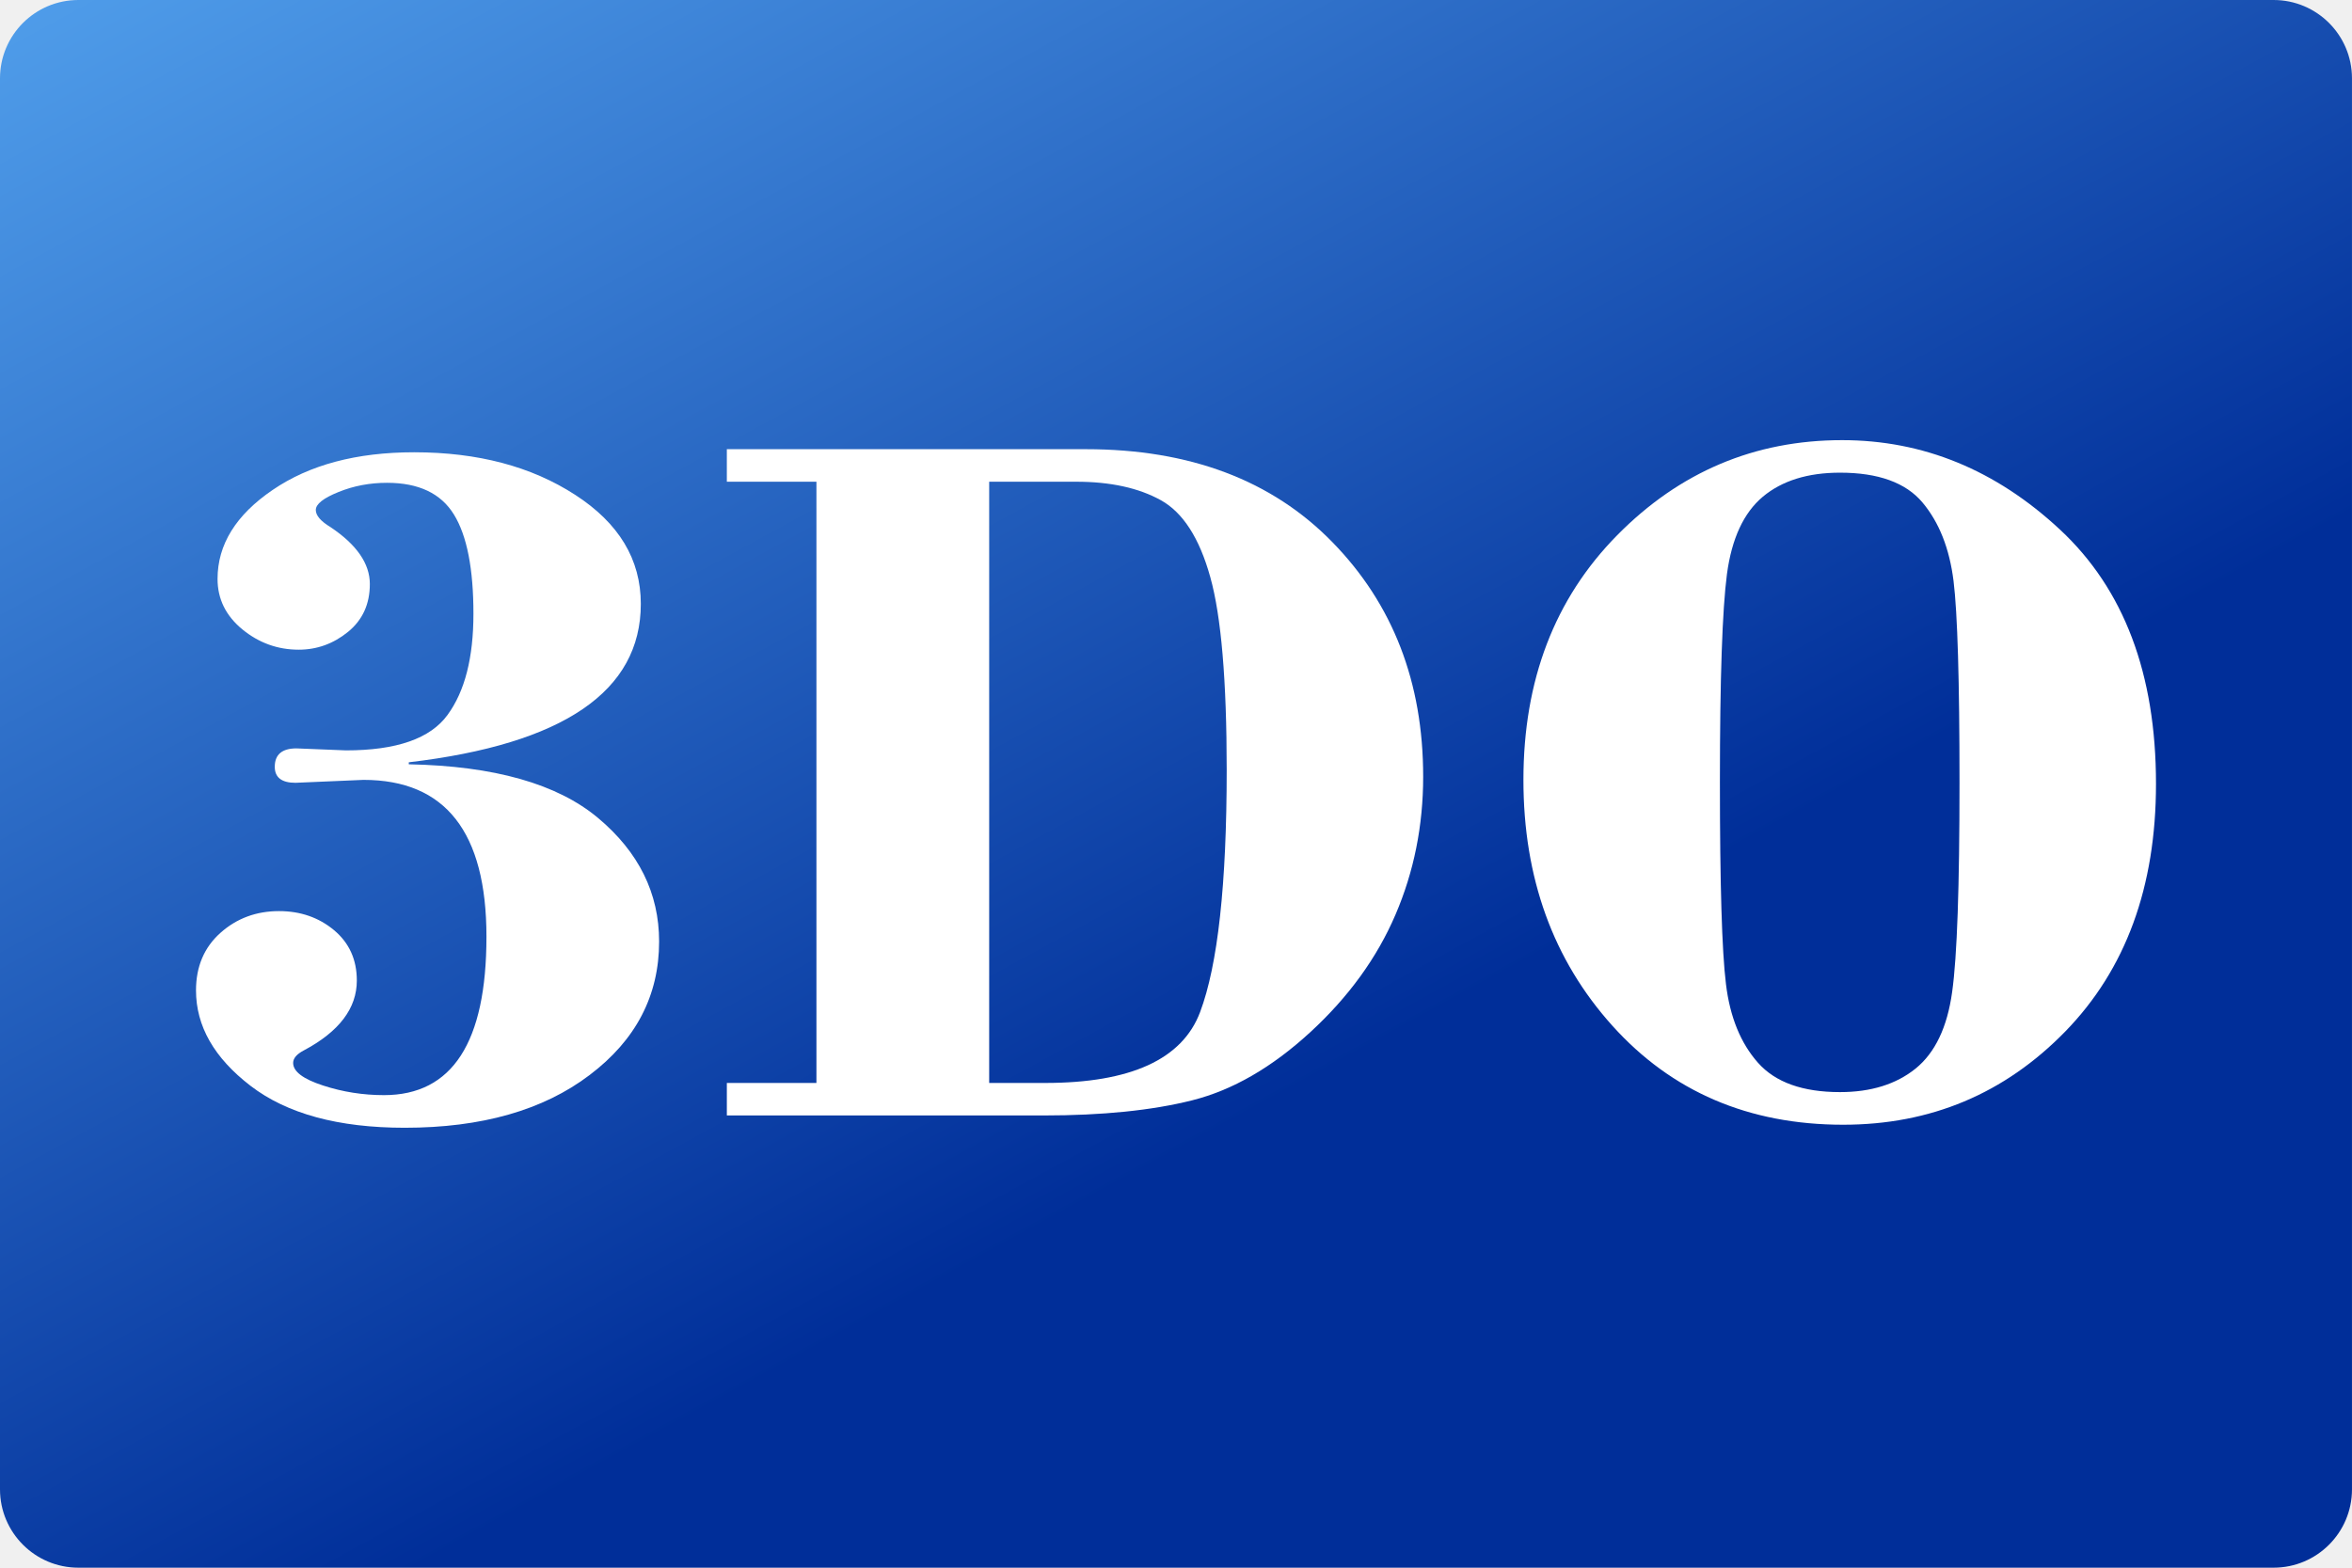
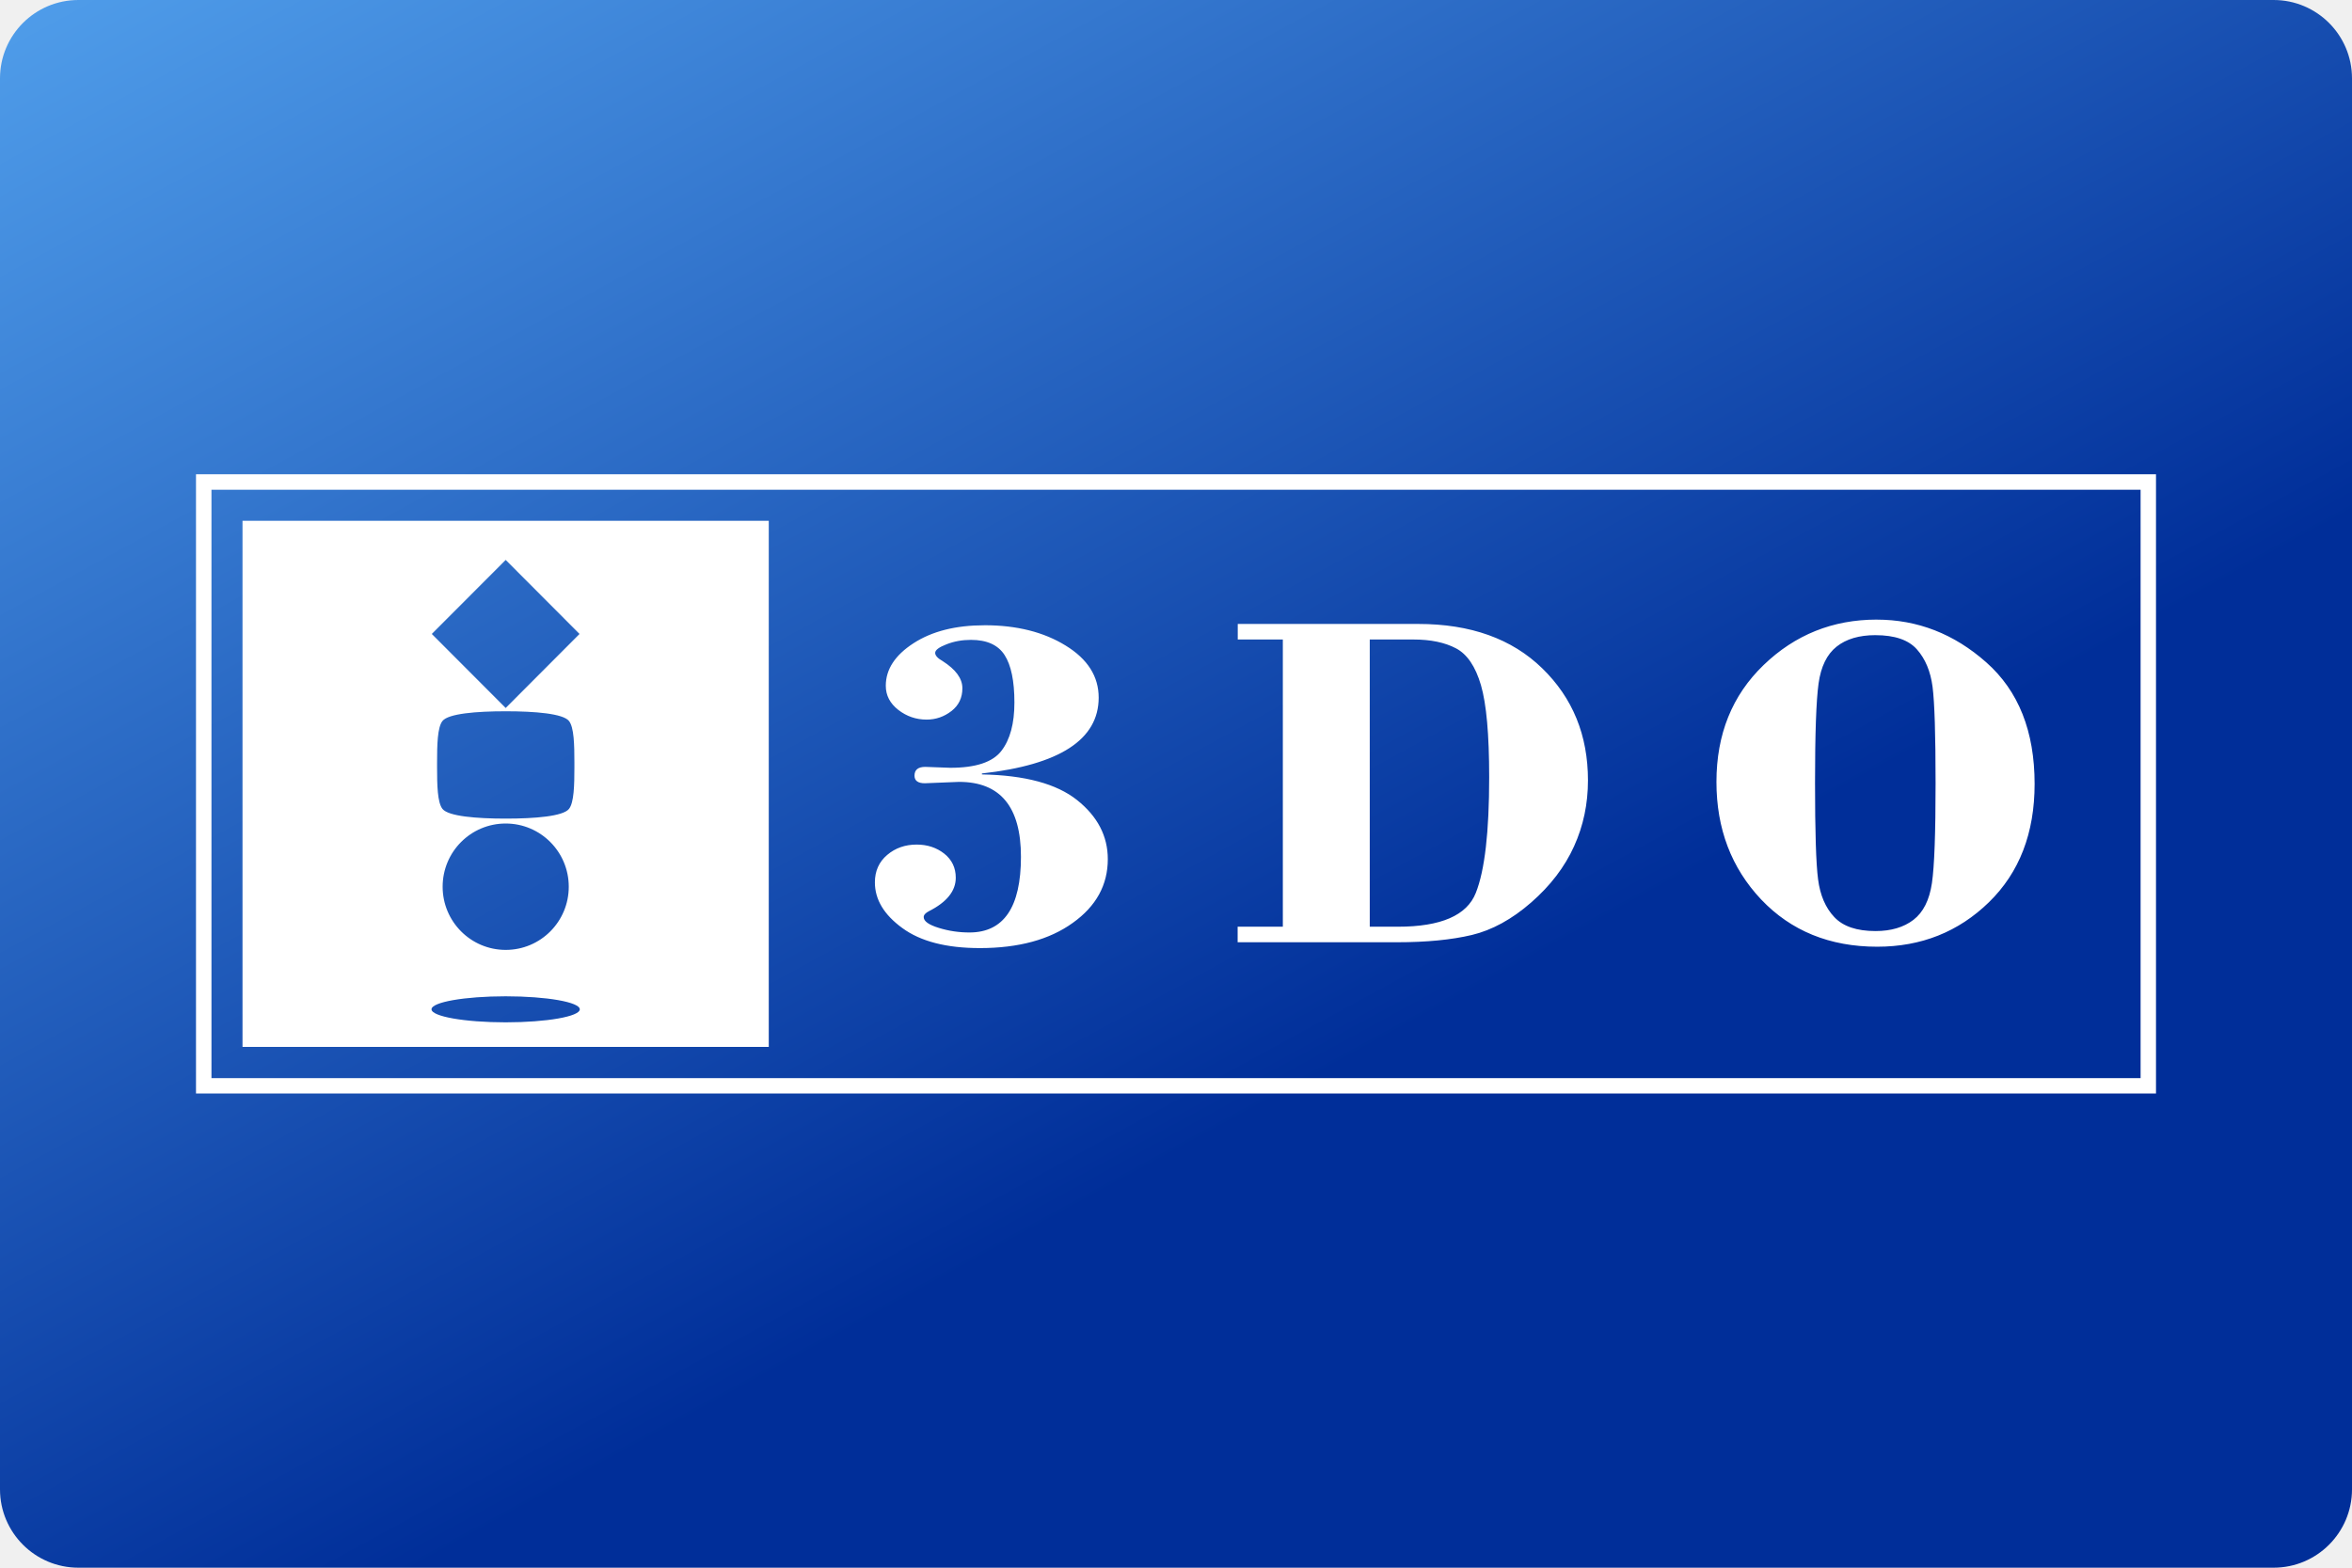
- <svg xmlns="http://www.w3.org/2000/svg" width="480" height="320" version="1.1" viewBox="0 0 480 320">
+ <svg xmlns="http://www.w3.org/2000/svg" width="480" height="320" version="1.1" viewBox="0 0 480 320" xml:space="preserve">
  <defs>
-     <linearGradient id="a" x1="26.84" x2="77.975" y1="-39.218" y2="54.564" gradientUnits="userSpaceOnUse">
+     <linearGradient id="a" x1="26.84" x2="77.98" y1="-39.22" y2="54.56" gradientTransform="scale(3.78)" gradientUnits="userSpaceOnUse">
      <stop stop-color="#64baff" offset="0" />
      <stop stop-color="#002e99" offset="1" />
    </linearGradient>
  </defs>
-   <g transform="scale(3.7795)">
-     <rect width="127" height="84.667" ry="4.233" fill="url(#a)" stroke-linecap="square" stroke-linejoin="round" stroke-width=".529" style="paint-order:stroke fill markers" />
-     <g transform="matrix(.32183 0 0 .32183 -10.018 -137.22)" fill="#fff">
-       <path d="m99.714 554.3v0.334c14.334 0.281 24.917 3.281 31.75 9.001 6.833 5.72 10.251 12.635 10.251 20.741 0 9.054-3.883 16.53-11.667 22.408-7.767 5.896-18.117 8.844-31.018 8.844-11.149 0-19.766-2.352-25.867-7.037-6.099-4.685-9.149-10.019-9.149-16.021 0-3.983 1.367-7.211 4.101-9.651 2.733-2.438 6.016-3.649 9.833-3.649 3.582 0 6.667 1.07 9.217 3.192 2.566 2.142 3.832 4.966 3.832 8.459 0 4.668-2.967 8.58-8.917 11.739-1.166 0.615-1.767 1.315-1.767 2.089 0 1.438 1.667 2.702 5.018 3.79 3.333 1.088 6.733 1.614 10.232 1.614 11.451 0 17.183-8.862 17.183-26.583 0-17.547-6.882-26.321-20.632-26.321l-11.418 0.49c-2.3 0-3.467-0.894-3.467-2.683 0-2.055 1.217-3.091 3.634-3.091l8.316 0.334c8.483 0 14.167-1.982 17.05-5.966 2.9-3.966 4.333-9.616 4.333-16.951 0-7.545-1.083-13.107-3.266-16.652-2.184-3.563-5.934-5.334-11.233-5.334-2.883 0-5.599 0.51-8.133 1.543-2.533 1.019-3.816 2.019-3.816 3.019 0 0.929 0.833 1.895 2.5 2.896 4.366 2.93 6.566 6.105 6.566 9.527 0 3.369-1.216 6.036-3.667 8.037-2.45 1.983-5.2 2.983-8.267 2.983-3.533 0-6.683-1.141-9.45-3.404-2.767-2.281-4.167-5.089-4.167-8.475 0-5.755 3.084-10.74 9.25-14.933 6.167-4.213 14.066-6.317 23.734-6.317 10.683 0 19.683 2.386 27.016 7.141 7.35 4.756 11.016 10.844 11.016 18.302 0 14.668-12.983 23.53-38.933 26.584" />
-       <path d="m168.11 608.11v-100.9h-15.032v-5.455h60.232c17.417 0 31.216 5.194 41.368 15.599 10.149 10.388 15.232 23.513 15.232 39.358 0 8.212-1.549 15.951-4.649 23.162-3.1 7.229-7.867 13.81-14.3 19.723-6.435 5.914-13.033 9.721-19.8 11.424-6.767 1.702-15.067 2.544-24.933 2.544h-53.149v-5.458zm28.984-100.9v100.9h9.383c14.351 0 23.017-3.965 26-11.879 2.984-7.931 4.468-21.477 4.468-40.656 0-15.002-0.919-25.794-2.751-32.34-1.816-6.561-4.6-10.879-8.317-12.93-3.716-2.055-8.449-3.091-14.167-3.091h-14.616" />
-       <path d="m286.73 557.25c0-16.725 5.232-30.41 15.733-41.062 10.483-10.632 23.067-15.95 37.732-15.95 13.617 0 25.801 5 36.551 15.002 10.752 10.002 16.117 24.232 16.117 42.675 0 17.285-5.067 31.146-15.233 41.57-10.167 10.423-22.583 15.635-37.249 15.635-15.851 0-28.767-5.546-38.716-16.601-9.952-11.055-14.935-24.812-14.935-41.269zm73.167 0.473c0-17.126-0.333-28.41-1-33.848-0.683-5.459-2.417-9.846-5.216-13.18-2.801-3.333-7.417-5-13.833-5-5.417 0-9.733 1.35-12.951 4.036-3.216 2.702-5.216 7.019-6.017 12.968-0.783 5.948-1.183 17.564-1.183 34.849 0 17.108 0.332 28.444 1.016 33.97 0.667 5.528 2.468 9.933 5.384 13.214 2.917 3.281 7.5 4.913 13.751 4.913 5.181 0 9.416-1.315 12.681-3.948 3.268-2.65 5.319-6.932 6.135-12.88 0.833-5.949 1.233-17.653 1.233-35.094" />
-     </g>
-   </g>
+   <rect width="480" height="320" ry="16" fill="url(#a)" />
+   <path d="m40 96.81v126.4h400v-126.4h-400zm3.156 3.156h393.7v120.1h-393.7v-120.1zm6.336 6.336v107.4h107.4v-107.4h-107.4zm53.71 7.992 15.07 15.11-15.07 15.11-15.08-15.11 15.08-15.11zm279.8 12.18c-8.961 0-16.67 3.095-23.08 9.273-6.429 6.189-9.627 14.15-9.627 23.86 0 9.565 3.052 17.56 9.127 24 6.085 6.408 13.99 9.639 23.68 9.639 8.981 0 16.58-3.023 22.8-9.076 6.22-6.064 9.326-14.12 9.326-24.16 0-10.72-3.282-18.99-9.867-24.81-6.575-5.824-14.04-8.721-22.36-8.721zm-130.4 0.885v3.178h9.201v58.62h-9.223v3.178h32.52c6.043 0 11.13-0.501 15.26-1.48 4.136-0.99 8.181-3.198 12.12-6.637s6.856-7.262 8.752-11.46c1.907-4.189 2.844-8.691 2.844-13.46 0-9.211-3.114-16.83-9.324-22.87-6.21-6.054-14.65-9.066-25.31-9.066h-36.84zm-51.66 0.272c-5.908 0-10.73 1.219-14.51 3.668-3.772 2.438-5.658 5.335-5.658 8.68 0 1.98 0.865 3.604 2.553 4.928 1.698 1.313 3.626 1.98 5.783 1.98 1.865 0 3.554-0.584 5.055-1.74 1.5-1.167 2.24-2.709 2.24-4.668 0-1.99-1.356-3.824-4.023-5.533-1.021-0.573-1.531-1.136-1.531-1.678 0-0.584 0.792-1.166 2.334-1.76 1.542-0.604 3.199-0.896 4.971-0.896 3.24 0 5.532 1.03 6.865 3.104 1.334 2.063 2.002 5.304 2.002 9.68 0 4.272-0.875 7.555-2.646 9.857-1.761 2.313-5.23 3.471-10.43 3.471l-5.096-0.188c-1.48 0-2.219 0.593-2.219 1.791 0 1.032 0.707 1.553 2.113 1.553l6.982-0.281c8.419 0 12.63 5.094 12.63 15.29 0 10.29-3.51 15.45-10.51 15.45-2.146 0-4.22-0.302-6.262-0.938-2.063-0.636-3.074-1.366-3.074-2.199 0-0.458 0.376-0.854 1.084-1.219 3.636-1.844 5.459-4.115 5.459-6.824 0-2.021-0.781-3.658-2.344-4.908-1.563-1.229-3.449-1.855-5.637-1.855-2.334 0-4.347 0.698-6.014 2.115-1.678 1.417-2.51 3.292-2.51 5.605-1e-5 3.49 1.855 6.597 5.596 9.316 3.72 2.73 8.992 4.094 15.82 4.094 7.887 0 14.22-1.719 18.97-5.146 4.782-3.407 7.148-7.752 7.148-13.01 0-4.71-2.095-8.733-6.273-12.06-4.168-3.324-10.65-5.074-19.42-5.23v-0.197c15.87-1.761 23.82-6.918 23.83-15.47 0-4.345-2.241-7.878-6.742-10.64-4.48-2.761-9.982-4.146-16.53-4.146zm181.8 2.021c3.918 0 6.742 0.959 8.461 2.896 1.719 1.938 2.782 4.48 3.199 7.658 0.406 3.167 0.615 9.721 0.615 19.67 0 10.14-0.239 16.93-0.75 20.4-0.511 3.449-1.761 5.94-3.762 7.482-2.001 1.532-4.574 2.291-7.752 2.291-3.824 0-6.616-0.947-8.408-2.854-1.792-1.896-2.888-4.46-3.305-7.68-0.427-3.209-0.625-9.794-0.625-19.73 0-10.04 0.239-16.81 0.719-20.26 0.479-3.459 1.71-5.97 3.68-7.533 1.969-1.563 4.614-2.344 7.928-2.344zm-103.2 0.885h8.93c3.501 0 6.399 0.605 8.67 1.803 2.282 1.198 3.979 3.7 5.094 7.514 1.115 3.813 1.678 10.07 1.678 18.79 0 11.15-0.897 19.02-2.73 23.62-1.813 4.595-7.115 6.898-15.9 6.898h-5.742v-58.63zm-176.4 14.65h0.137c5.877 0 11.64 0.47 12.84 1.98 1.032 1.302 1.105 4.844 1.105 8.48v0.99c0 3.626-0.074 7.188-1.105 8.48-1.198 1.511-6.959 1.98-12.84 1.98h-0.137c-5.877 0-11.64-0.47-12.84-1.98-1.032-1.302-1.104-4.844-1.104-8.48v-0.99c0-3.626 0.072-7.188 1.104-8.48 1.198-1.511 6.949-1.98 12.84-1.98zm0.062 22.91c7.106 0 12.87 5.772 12.87 12.9s-5.753 12.9-12.87 12.9c-7.116 0-12.87-5.784-12.87-12.9 0-7.127 5.751-12.9 12.87-12.9zm-0.01 35.27c8.356 0 15.13 1.187 15.13 2.656 0 1.469-6.773 2.658-15.13 2.658-8.356 0-15.13-1.2-15.13-2.658 0-1.469 6.773-2.656 15.13-2.656z" fill="#fff" />
</svg>
